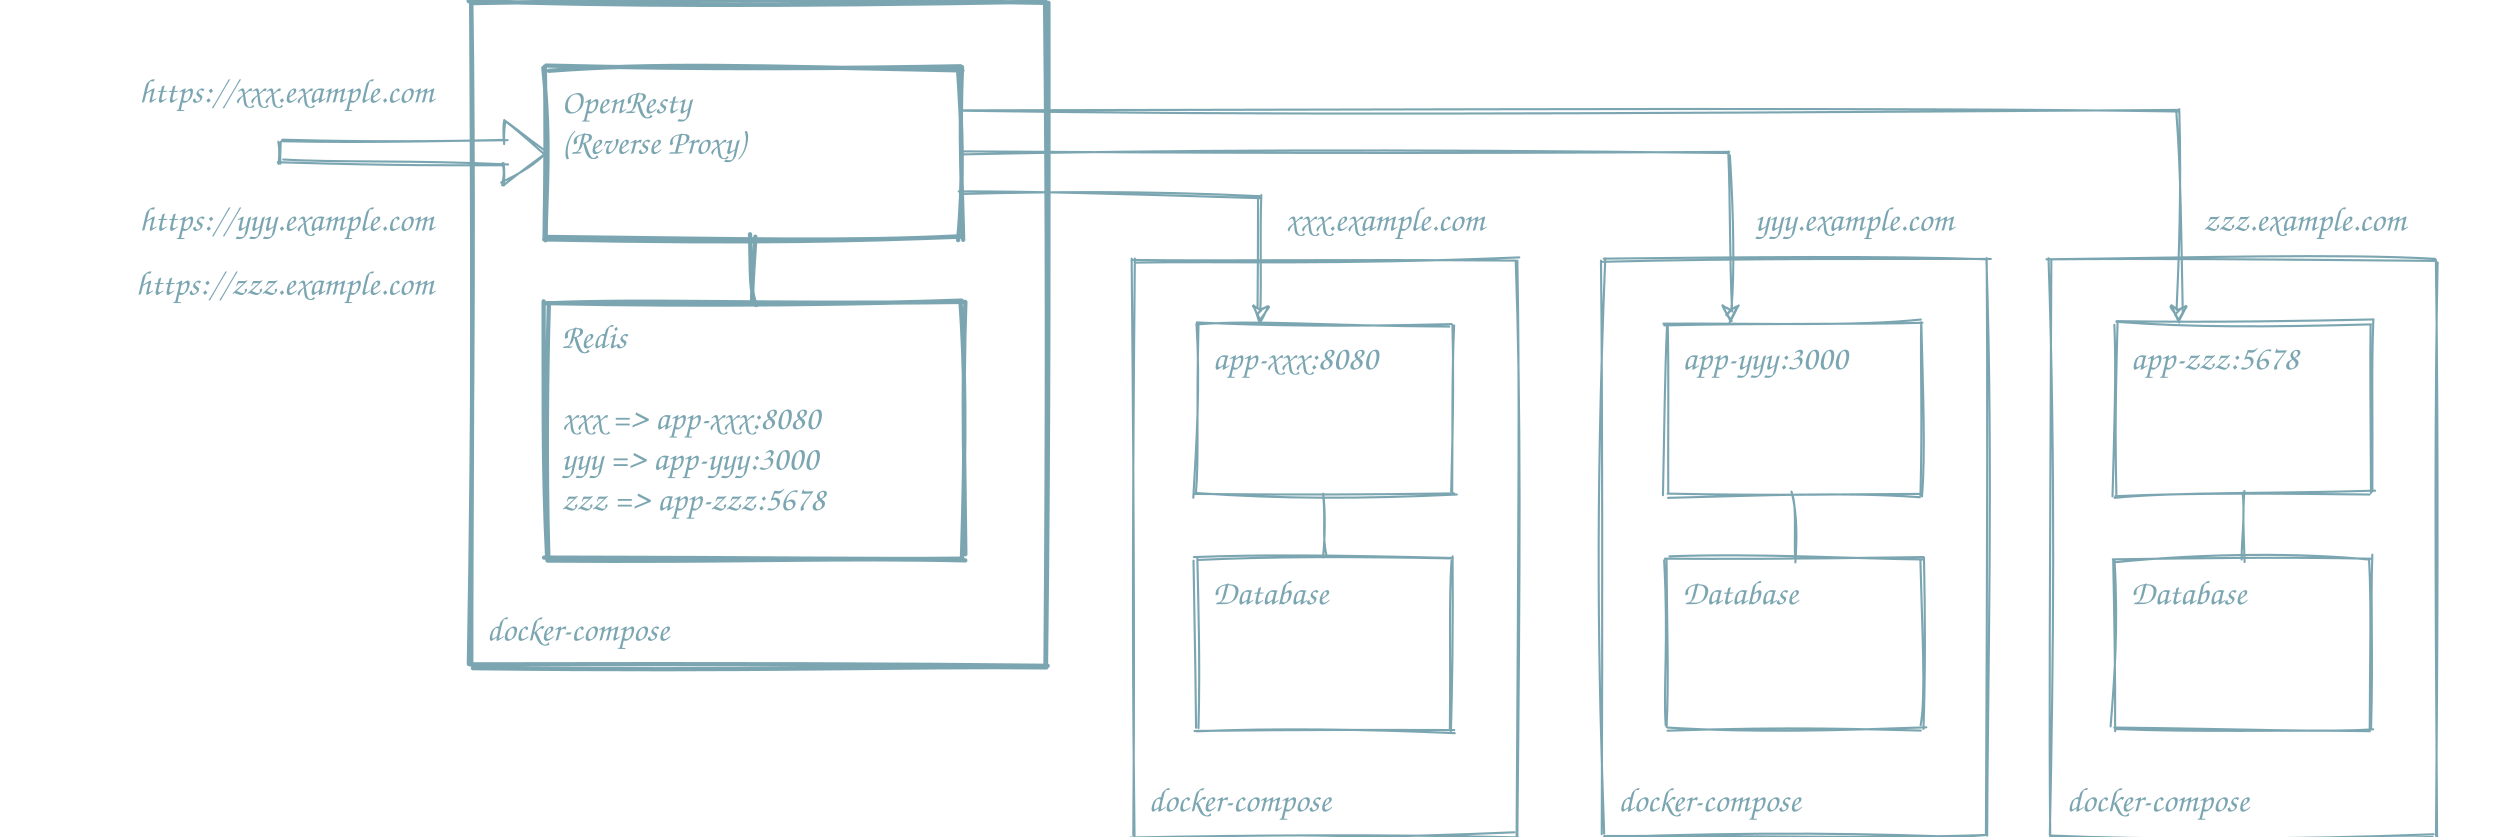
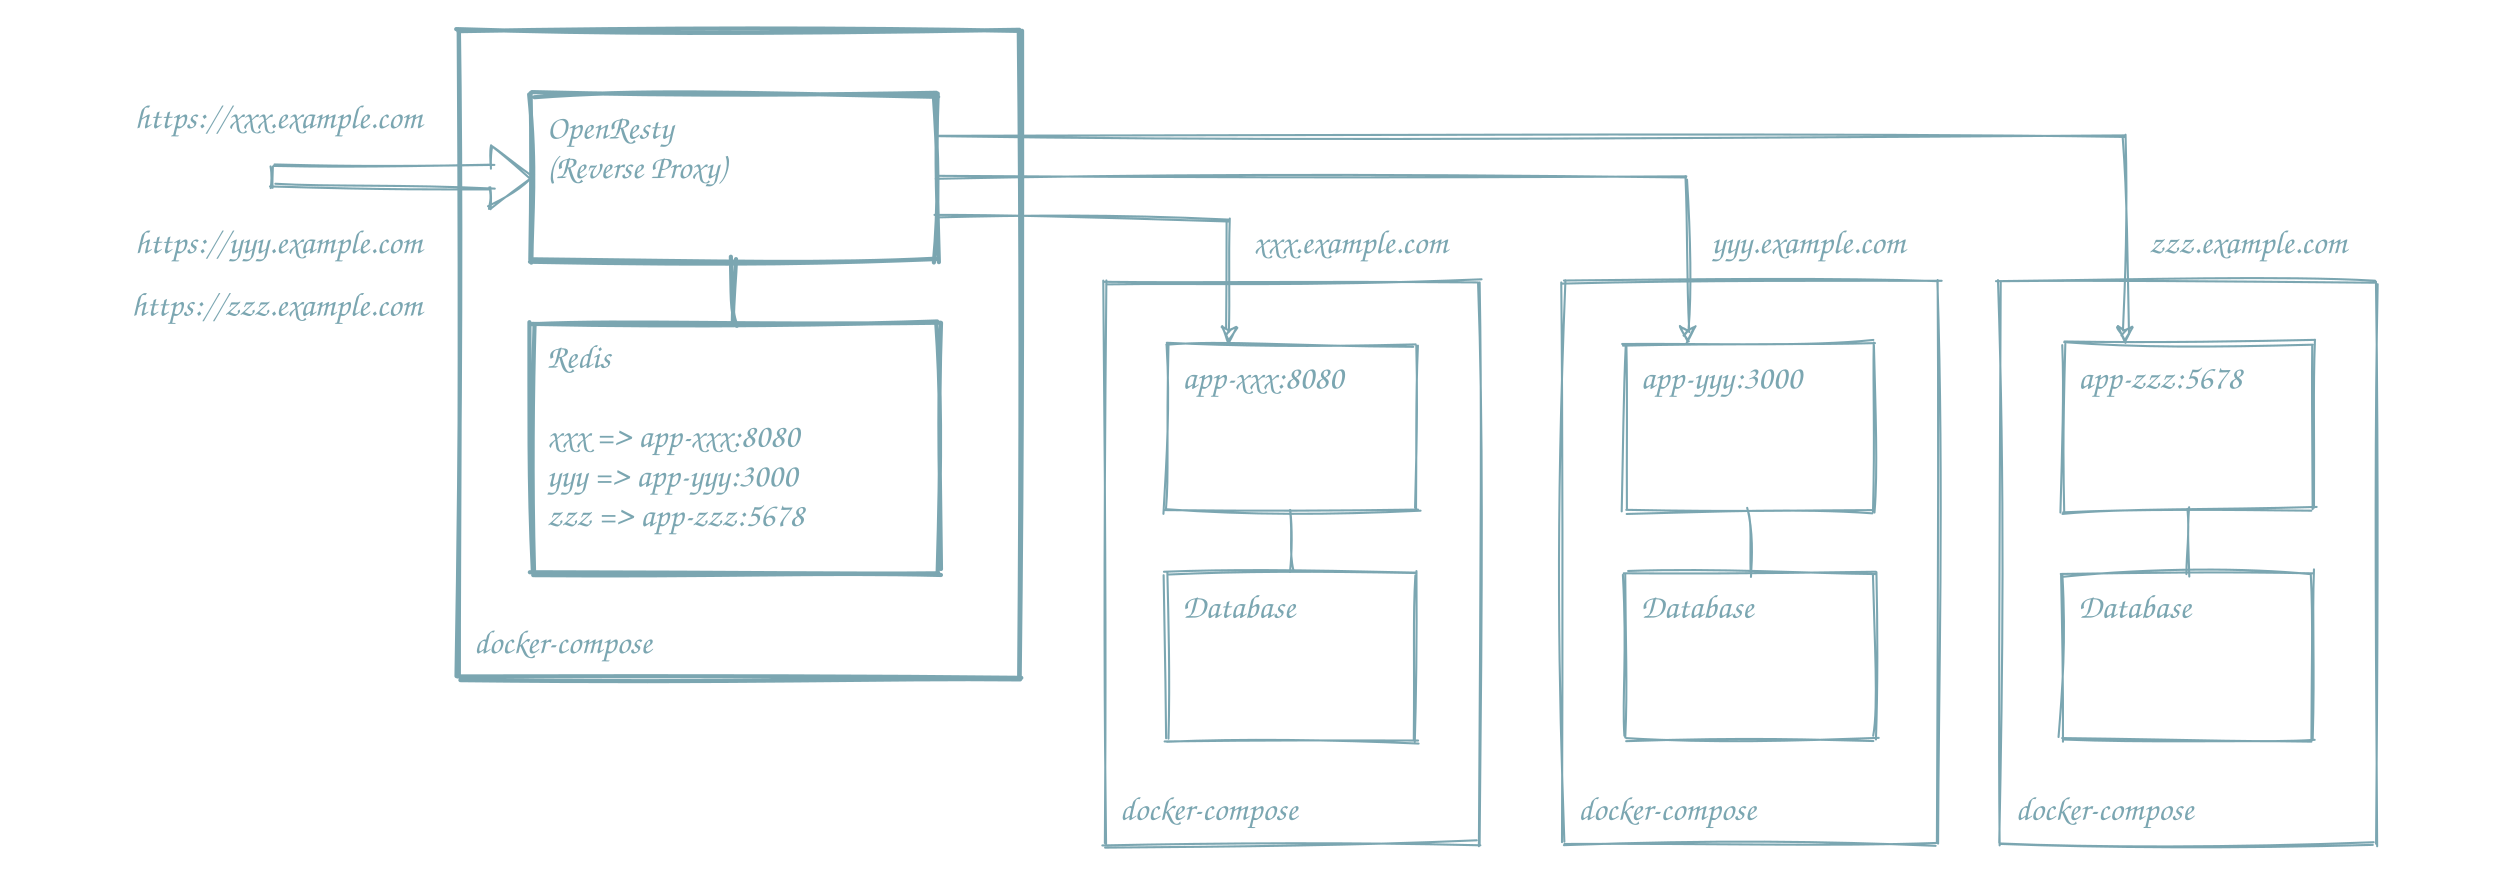
- <svg xmlns="http://www.w3.org/2000/svg" version="1.1" width="1171px" height="392px" viewBox="-0.5 -0.5 1171 392" content="&lt;mxfile host=&quot;Chrome&quot; modified=&quot;2020-09-21T13:29:32.657Z&quot; agent=&quot;5.0 (Macintosh; Intel Mac OS X 10_15_6) AppleWebKit/537.36 (KHTML, like Gecko) Chrome/85.0.418.83 Safari/537.36&quot; etag=&quot;Sdj3ETM9KL_ZyK2_ji6_&quot; version=&quot;13.6.9&quot; type=&quot;device&quot;&gt;&lt;diagram id=&quot;PQGHlLOifOZHGfgAJdTE&quot; name=&quot;ページ1&quot;&gt;7Vvbcqs2FP0az7QPyQAyBj/6kqSnbdozcaY9eVRAsWkE4mAlAX99kRE2uiSxPRDshCejLSEhrbXQYoN7YBKmVwmMF9fER7hnGX7aA9OeZZmmPch/WCQrIi4wisA8CXzeaBuYBSvEg2Wzp8BHS6EhJQTTIBaDHoki5FEhBpOEvIjNHggWR43hHCmBmQexGv038OmCRy3D2Fb8hoL5gg9tlxUhLBvzwHIBffJSCYGLHpgkhNDiKEwnCLPFK9elOO/yldrNhSUooruc8Dv4Bqf/xP9d3f2Mxmbi9hG8OLOKXp4hfuIT9on3iJIzj4QxWSJ+6TQr1yMhT5GPWJdGD4yXNCGPaEIwSdbVwBmPBmMzr3kIMC7jEYkQC5GI6pouHxH12FqxwjNKaJAv/wgH8yiP3RNKSZhXQB7A6IGyk2LoBdH8z3Vp6m4j5ZUVpVsS5wGLj87pZQ54+RKGAWbEnJAw8PKJzmC0zH+uZ9sexvwCijHW8y2JwLpVUeDAsImgtBLiqFwhEiKaZHkTXmv1OUO4RMriy5ZvlsNjiwrVQKkRyDk+33S9pUF+wJmwByuAwoq/YxTdoJwHPSsXNBsZjH+5QfkkGUeM7wlJs19bJwtlaLfAlEZY4dgCKxyVFebQVlnhNkWKvkKKG+QHywohKodpmuZt180Gc7quM2Acn7E4GLkGu8pN4yzLtI1ZHIyAYVQbr1YrbWMWByN74LgdDRukoenuyEPTaoqItkJEBXEU+SO2+YtAvrl6uuXWIZ8vZZL9YKCd22XxjhNhXZimHNGilPEShvcIj6H3OF/TUeLZ66QUmLYHxEvylHjofT1TmMwRfX8zQL5glFTCVAhha3arMpYgDGnwLNorHUf4CN9JkM9sw0cbiJsl6Es0K+bNz6raIbkjV+zIGkodFQujdLSm7Gbah7N4sBeLPQyXy5yzYLygIeZsOJRSDWihqoSKMF7RgsjpBYzZSA8YpXy6r7P6xNhq2iLJTNmynQpbne45YZ/nhBo2XlumzkCz8boa6m6cYu0br6uQQLZ0X9N41YG2pG9zqEHb0qDdmN0fKmBPIYX38Ai0/nlgBkbbMJcb0ld004d75+GObsQ9KjfiyommwYFuxB1KHcm2pmE3YpbC29c8t++Y04D+KPmdHxd+2bF5cct2Vsiq1C9EYgkqMd5RCePdjC8JSeiCzEkE8cU2KupBvI8frg5wkupQ7s2yj9pVHQP5EVXOhNSojrF7eXv5x8Od6bgv9q0Br43RmSqOzqs369Udp1WvriOB+mJHzqh2Ju5AtF2jTa+uA1t9X9N59dph/livroNZfQPTWXXBjLyhDcGMvHHDPBIzYhqDmry6uck5foBZ1y2smuju7EizdmQoJ5PatyNq/rh7Z1vTPmUa5rH5ETVR3PmR+nFu35CoOeLOkLxrSNwdDYlzXIbEcuoyJJt8SEuGZM+U99FnDz9/8vD4/XofSJ9JyTm/nV/0S6l1U7ZkTYvjk6XWra+pjuPaPGpThytb3ebUcYdfpjizzyZXBv52fTv6ee/+pUmtLyhl/0QYsaGsyzRNz1EKwxij8/zxVlFObvWooobSF6kOt7SpSYGIYmbDwPfXXBPptZOkXtNiVWo1uFZpr9d8xWwZmq9H6/h4VIugmhcXEcyyrEPwLQRN0DaEarZbhHC1WnUQvgmhJh/0sRCqmeyGQOMP+CeImWnIHwBqhGf2NZt2Y6ipH943dLc8XdTkT2zaB01NvzdkUk4XtMEOW1xdoOXF7V8+C1u6/eMsuPgf&lt;/diagram&gt;&lt;/mxfile&gt;">
-   <defs />
-   <g>
+ <svg xmlns="http://www.w3.org/2000/svg" version="1.1" width="1200px" height="420px" viewBox="0 0 1200 420" content="&lt;mxfile host=&quot;Chrome&quot; modified=&quot;2020-09-21T13:29:32.657Z&quot; agent=&quot;5.0 (Macintosh; Intel Mac OS X 10_15_6) AppleWebKit/537.36 (KHTML, like Gecko) Chrome/85.0.418.83 Safari/537.36&quot; etag=&quot;Sdj3ETM9KL_ZyK2_ji6_&quot; version=&quot;13.6.9&quot; type=&quot;device&quot;&gt;&lt;diagram id=&quot;PQGHlLOifOZHGfgAJdTE&quot; name=&quot;ページ1&quot;&gt;7Vvbcqs2FP0az7QPyQAyBj/6kqSnbdozcaY9eVRAsWkE4mAlAX99kRE2uiSxPRDshCejLSEhrbXQYoN7YBKmVwmMF9fER7hnGX7aA9OeZZmmPch/WCQrIi4wisA8CXzeaBuYBSvEg2Wzp8BHS6EhJQTTIBaDHoki5FEhBpOEvIjNHggWR43hHCmBmQexGv038OmCRy3D2Fb8hoL5gg9tlxUhLBvzwHIBffJSCYGLHpgkhNDiKEwnCLPFK9elOO/yldrNhSUooruc8Dv4Bqf/xP9d3f2Mxmbi9hG8OLOKXp4hfuIT9on3iJIzj4QxWSJ+6TQr1yMhT5GPWJdGD4yXNCGPaEIwSdbVwBmPBmMzr3kIMC7jEYkQC5GI6pouHxH12FqxwjNKaJAv/wgH8yiP3RNKSZhXQB7A6IGyk2LoBdH8z3Vp6m4j5ZUVpVsS5wGLj87pZQ54+RKGAWbEnJAw8PKJzmC0zH+uZ9sexvwCijHW8y2JwLpVUeDAsImgtBLiqFwhEiKaZHkTXmv1OUO4RMriy5ZvlsNjiwrVQKkRyDk+33S9pUF+wJmwByuAwoq/YxTdoJwHPSsXNBsZjH+5QfkkGUeM7wlJs19bJwtlaLfAlEZY4dgCKxyVFebQVlnhNkWKvkKKG+QHywohKodpmuZt180Gc7quM2Acn7E4GLkGu8pN4yzLtI1ZHIyAYVQbr1YrbWMWByN74LgdDRukoenuyEPTaoqItkJEBXEU+SO2+YtAvrl6uuXWIZ8vZZL9YKCd22XxjhNhXZimHNGilPEShvcIj6H3OF/TUeLZ66QUmLYHxEvylHjofT1TmMwRfX8zQL5glFTCVAhha3arMpYgDGnwLNorHUf4CN9JkM9sw0cbiJsl6Es0K+bNz6raIbkjV+zIGkodFQujdLSm7Gbah7N4sBeLPQyXy5yzYLygIeZsOJRSDWihqoSKMF7RgsjpBYzZSA8YpXy6r7P6xNhq2iLJTNmynQpbne45YZ/nhBo2XlumzkCz8boa6m6cYu0br6uQQLZ0X9N41YG2pG9zqEHb0qDdmN0fKmBPIYX38Ai0/nlgBkbbMJcb0ld004d75+GObsQ9KjfiyommwYFuxB1KHcm2pmE3YpbC29c8t++Y04D+KPmdHxd+2bF5cct2Vsiq1C9EYgkqMd5RCePdjC8JSeiCzEkE8cU2KupBvI8frg5wkupQ7s2yj9pVHQP5EVXOhNSojrF7eXv5x8Od6bgv9q0Br43RmSqOzqs369Udp1WvriOB+mJHzqh2Ju5AtF2jTa+uA1t9X9N59dph/livroNZfQPTWXXBjLyhDcGMvHHDPBIzYhqDmry6uck5foBZ1y2smuju7EizdmQoJ5PatyNq/rh7Z1vTPmUa5rH5ETVR3PmR+nFu35CoOeLOkLxrSNwdDYlzXIbEcuoyJJt8SEuGZM+U99FnDz9/8vD4/XofSJ9JyTm/nV/0S6l1U7ZkTYvjk6XWra+pjuPaPGpThytb3ebUcYdfpjizzyZXBv52fTv6ee/+pUmtLyhl/0QYsaGsyzRNz1EKwxij8/zxVlFObvWooobSF6kOt7SpSYGIYmbDwPfXXBPptZOkXtNiVWo1uFZpr9d8xWwZmq9H6/h4VIugmhcXEcyyrEPwLQRN0DaEarZbhHC1WnUQvgmhJh/0sRCqmeyGQOMP+CeImWnIHwBqhGf2NZt2Y6ipH943dLc8XdTkT2zaB01NvzdkUk4XtMEOW1xdoOXF7V8+C1u6/eMsuPgf&lt;/diagram&gt;&lt;/mxfile&gt;">
+   <g transform="matrix(1, 0, 0, 1, 0, 14)">
    <path d="M 218.98 -0.03 C 287.99 2.18 357.13 2.5 489.29 0.3 M 219.97 0.96 C 315.66 -0.71 409.66 -0.74 489.23 0.84 M 489.01 0.62 C 490.1 100.94 490.09 202.49 489.2 310.9 M 490.59 0.79 C 490.61 98.3 490.85 197.25 489.46 310.63 M 489.64 312.11 C 423.89 311.42 356.47 313.98 221 312.47 M 490.22 311.36 C 419.38 310.63 348.93 310.44 219.57 310.69 M 219.12 310.53 C 221.29 189 221.3 66.34 220.28 0.68 M 220.25 310.68 C 220.15 243.64 221.29 175.42 220.18 0.77" fill="none" stroke="#7ba6b1" stroke-width="2" stroke-linejoin="round" stroke-linecap="round" stroke-miterlimit="10" pointer-events="none" />
    <g fill="#7BA6B1" font-family="Comic Sans MS" pointer-events="none" font-size="16px">
-       <text x="227.5" y="299.5">docker-compose</text>
+       <text x="227.5" y="299.5" style="white-space: pre;">docker-compose</text>
    </g>
    <path d="M 256.56 32.66 C 305.84 28.89 352.24 30.4 450.31 32.5 M 255.31 30.21 C 328.09 32.09 401.28 31.47 449.43 30.54 M 448.15 30.72 C 450.21 59.81 450.88 84.77 448.27 111.99 M 450.11 30.91 C 448.81 60.97 450.18 91.99 450.66 111.83 M 448.59 110.2 C 398.29 112.79 347.16 111.51 256.11 110.48 M 450.34 110.32 C 402.74 112.09 357.67 113.58 254.39 111.64 M 255.05 112.06 C 255.27 88.62 257.55 66.55 253.99 31.34 M 254.56 110.56 C 255.09 79.66 255.18 50.53 254.69 30.66" fill="none" stroke="#7ba6b1" stroke-width="2" stroke-linejoin="round" stroke-linecap="round" stroke-miterlimit="10" pointer-events="none" />
    <g fill="#7BA6B1" font-family="Comic Sans MS" pointer-events="none" font-size="16px">
-       <text x="262.5" y="52.5">OpenResty</text>
-       <text x="262.5" y="71.5">(Reverse Proxy)</text>
+       <text x="262.5" y="52.5" style="white-space: pre;">OpenResty</text>
+       <text x="262.5" y="71.5" style="white-space: pre;">(Reverse Proxy)</text>
    </g>
    <path d="M 255.41 141.62 C 303.53 139.6 353.68 142.22 451.51 140.9 M 255.67 141.47 C 331.7 143.01 408.69 141.82 449.85 140.3 M 451.69 140.98 C 450.08 184.92 451.44 226.88 451.67 259.12 M 449.41 141.11 C 451.49 170.69 451.87 202.19 450.06 261.18 M 451.65 261.99 C 394.26 260.58 341.37 262.75 255.95 262.07 M 450.39 261.18 C 408.35 261.63 366.86 260.84 254.33 260.68 M 256.33 259.78 C 255.15 217.51 255.69 171.56 256.58 142.14 M 255.78 260.56 C 253.65 219.02 254.24 178.66 254.13 140.65" fill="none" stroke="#7ba6b1" stroke-width="2" stroke-linejoin="round" stroke-linecap="round" stroke-miterlimit="10" pointer-events="none" />
    <g fill="#7BA6B1" font-family="Comic Sans MS" pointer-events="none" font-size="16px">
-       <text x="262.5" y="162.5">Redis</text>
-       <text x="262.5" y="200.5">xxx =&gt; app-xxx:8080</text>
-       <text x="262.5" y="219.5">yyy =&gt; app-yyy:3000</text>
-       <text x="262.5" y="238.5">zzz =&gt; app-zzz:5678</text>
+       <text x="262.5" y="162.5" style="white-space: pre;">Redis</text>
+       <text x="262.5" y="200.5" style="white-space: pre;">xxx =&gt; app-xxx:8080</text>
+       <text x="262.5" y="219.5" style="white-space: pre;">yyy =&gt; app-yyy:3000</text>
+       <text x="262.5" y="238.5" style="white-space: pre;">zzz =&gt; app-zzz:5678</text>
    </g>
    <path d="M 351.53 141.9 M 353.68 142.4 C 350.68 136.08 351.33 127.2 350.81 109.23 M 351.75 141.5 C 351.8 130.49 353.07 117.54 353.29 110.38" fill="none" stroke="#7ba6b1" stroke-width="2" stroke-linejoin="round" stroke-linecap="round" stroke-miterlimit="10" pointer-events="none" />
    <path d="M 129.53 77.24 M 129.93 76.28 C 130.35 73.48 130.56 69.91 129.87 65.89 M 130.84 76.15 C 130.61 72.81 130.91 70.03 130.98 65.96 M 131.77 64.94 C 154.19 65.48 178.29 66.13 237.29 65.15 M 131.34 65.64 C 151.06 66.03 173.96 66.35 235.58 65.04 M 235.64 66.97 C 235.45 61.59 235.84 58.44 236.19 56.55 M 235.48 65.49 C 235.46 62.39 235.03 58.97 235.71 55.74 M 236.98 56.87 C 238.48 58.04 243.11 61.62 253.99 71.35 M 235.73 55.86 C 239.92 58.58 244.79 62.88 255.08 70.3 M 256.33 69.78 C 251 76.47 242.43 80.96 234.25 84.99 M 255.44 71.09 C 249.03 75.89 243.75 79.56 235.4 86.29 M 234.72 86.29 C 234.77 84.52 236.3 81.27 234.87 75.93 M 235.49 86.42 C 235.72 82.65 235.81 79.4 235.37 75.92 M 237.48 76.54 C 194.24 74.43 157.25 75.72 132.18 74.21 M 234.84 76.92 C 212.46 76.88 188.86 77.26 129.6 75.49" fill="none" stroke="#7ba6b1" stroke-linejoin="round" stroke-linecap="round" stroke-miterlimit="10" pointer-events="none" />
    <path d="M 530.99 122.51 C 575.8 121.77 621.46 123.71 711.13 120.07 M 529.72 121.27 C 576.63 121.81 622.18 120.92 709.11 121.56 M 710.23 121.57 C 711.25 177.48 710.81 236.89 709.87 392.18 M 709.46 121.56 C 711.94 190.48 711.52 259.99 710.22 391.19 M 708.81 389.35 C 651.04 391.84 593.69 392.38 530.46 392.86 M 710.56 391.74 C 649.31 390.23 586.69 390.63 529.14 391.81 M 530.91 390.95 C 530.18 331.32 529.67 269.48 531.06 120.62 M 530.34 390.65 C 530.8 327.19 530.88 261.69 529.57 120.7" fill="none" stroke="#7ba6b1" stroke-linejoin="round" stroke-linecap="round" stroke-miterlimit="10" pointer-events="none" />
    <g fill="#7BA6B1" font-family="Comic Sans MS" pointer-events="none" font-size="16px">
-       <text x="537.5" y="379.5">docker-compose</text>
+       <text x="537.5" y="379.5" style="white-space: pre;">docker-compose</text>
    </g>
    <path d="M 559.84 151.47 C 588.39 149.14 618.73 152.19 678.34 152.47 M 560.07 150.53 C 593.13 152.08 627.39 152.62 679.53 151.31 M 679.83 151.98 C 680.26 170.96 680.39 188.57 679.23 229.64 M 680.6 151.91 C 679.48 177.03 679.97 203.85 679.69 230.59 M 681.86 231.13 C 637.61 233.24 599.08 233.24 560.29 230.46 M 680.62 230.6 C 641.63 231.19 603.31 231.32 559.08 230.85 M 558.45 232.65 C 560.07 204.26 561.69 180 559.95 151.31 M 559.65 230.55 C 561.15 213.88 559.77 198.02 560.89 150.6" fill="none" stroke="#7ba6b1" stroke-linejoin="round" stroke-linecap="round" stroke-miterlimit="10" pointer-events="none" />
    <g fill="#7BA6B1" font-family="Comic Sans MS" pointer-events="none" font-size="16px">
-       <text x="567.5" y="172.5">app-xxx:8080</text>
+       <text x="567.5" y="172.5" style="white-space: pre;">app-xxx:8080</text>
    </g>
    <path d="M 558.7 260.44 C 590.07 259.26 620.17 259.42 679.54 260.86 M 560.42 261.79 C 595.13 260.18 631.6 260.14 679.95 261.06 M 679.37 262.23 C 678.19 281.59 679.01 301.73 678.62 340.77 M 679.9 260.12 C 680.18 292.64 679.68 323.82 679.1 341.95 M 680.91 342.92 C 638.76 341.03 595.63 340.49 560.13 342.05 M 680.68 341.46 C 645.44 341.39 608.89 341.25 559.02 341.89 M 559.73 340.37 C 559.55 323.78 559.44 310.29 558.54 262.11 M 560.87 340.55 C 561.69 311.12 560.81 281.92 560.33 260.59" fill="none" stroke="#7ba6b1" stroke-linejoin="round" stroke-linecap="round" stroke-miterlimit="10" pointer-events="none" />
    <g fill="#7BA6B1" font-family="Comic Sans MS" pointer-events="none" font-size="16px">
-       <text x="567.5" y="282.5">Database</text>
+       <text x="567.5" y="282.5" style="white-space: pre;">Database</text>
    </g>
    <path d="M 621.87 259.16 M 620.88 259.98 C 618.67 250.27 620.55 243.87 619.25 230.78 M 619.2 260.52 C 620.22 250.96 620.29 239.31 619.33 230.85" fill="none" stroke="#7ba6b1" stroke-linejoin="round" stroke-linecap="round" stroke-miterlimit="10" pointer-events="none" />
    <path d="M 451.87 89.5 M 448.56 89.14 C 481.66 89.13 514.81 90 589.68 92.32 M 450.64 90.33 C 490.69 89.35 533.22 88.72 589.51 91.39 M 588.77 91.82 C 588.81 112.5 588.63 130.76 588.54 143.48 M 590.29 90.9 C 589.61 110.62 590.4 128.72 589.85 145.23" fill="none" stroke="#7ba6b1" stroke-linejoin="round" stroke-linecap="round" stroke-miterlimit="10" pointer-events="none" />
    <path d="M 586.74 142.6 C 586.74 142.6 586.74 142.6 586.74 142.6 M 586.74 142.6 C 586.74 142.6 586.74 142.6 586.74 142.6 M 588.56 146.76 C 588.75 146.27 589.22 145.82 590.18 144.46 M 588.55 146.83 C 588.95 146.2 589.24 145.83 590.43 144.5" fill="none" stroke="#7ba6b1" stroke-linejoin="round" stroke-linecap="round" stroke-miterlimit="10" pointer-events="none" />
    <path d="M 589.7 151.08 M 589.59 150.63 C 588.43 148.42 588.25 145.61 586.52 142.92 M 590.03 149.96 C 588.76 147.09 587.25 144.6 586.6 142.67 M 586.56 142.96 C 587.8 143.08 588.31 143.98 590.21 144.74 M 586.38 142.97 C 587.82 143.48 589.22 144.2 590.16 144.8 M 590 144.63 C 590.92 143.77 592.34 143.62 593.37 143.19 M 590.18 144.57 C 591 144.25 592.15 143.39 593.4 142.9 M 593.92 143.36 C 592.82 144.81 592.49 145.61 589.72 149.3 M 593.81 143.2 C 592.43 144.69 592.34 146.12 590.06 150.07" fill="none" stroke="#7ba6b1" stroke-linejoin="round" stroke-linecap="round" stroke-miterlimit="10" pointer-events="none" />
    <path d="M 749.8 122.14 C 816.82 120.39 885.61 120.86 931.99 120.78 M 750.71 120.65 C 816.26 119.95 883.25 119.24 929.56 120.94 M 929.96 121.44 C 933.21 219.79 930.49 316.09 930.28 390.91 M 930.07 120.41 C 930.43 176.49 930.45 233.05 929.71 390.4 M 929.67 390.61 C 878.2 392.43 825.15 390.72 750.99 391.1 M 929.08 391.99 C 875.49 389.78 823.57 389.01 750.68 391.68 M 750.89 390 C 748.21 314.74 746.58 238.93 751.41 120.5 M 749.76 390.22 C 750.12 287.62 750.08 185.2 749.4 121.58" fill="none" stroke="#7ba6b1" stroke-linejoin="round" stroke-linecap="round" stroke-miterlimit="10" pointer-events="none" />
    <g fill="#7BA6B1" font-family="Comic Sans MS" pointer-events="none" font-size="16px">
-       <text x="757.5" y="379.5">docker-compose</text>
+       <text x="757.5" y="379.5" style="white-space: pre;">docker-compose</text>
    </g>
    <path d="M 778.65 151.1 C 826.03 150.86 868.12 152.44 899.2 149.17 M 779.06 151.91 C 826.16 150.82 873.27 151.53 899.98 150.69 M 899.48 151.81 C 900.21 182.34 901.44 212.42 899.75 232.01 M 899.39 150.44 C 898.98 172.43 900.02 195.97 899.04 231.59 M 898.72 232.4 C 862.83 229.85 826.67 231.59 780.82 232.7 M 899.13 230.85 C 867.17 230.87 834.9 231.83 780.62 230.72 M 778.42 231.45 C 779.09 201.51 779.28 173.82 780.39 151.15 M 780.91 230.01 C 780.75 203.28 781.21 176.19 780.67 151.73" fill="none" stroke="#7ba6b1" stroke-linejoin="round" stroke-linecap="round" stroke-miterlimit="10" pointer-events="none" />
    <g fill="#7BA6B1" font-family="Comic Sans MS" pointer-events="none" font-size="16px">
-       <text x="787.5" y="172.5">app-yyy:3000</text>
+       <text x="787.5" y="172.5" style="white-space: pre;">app-yyy:3000</text>
    </g>
    <path d="M 781.51 260.07 C 823.72 258.58 869.56 261.26 900.4 261.56 M 779.41 261.18 C 806.16 261.31 831.48 261.46 900.4 260.44 M 899.02 262.06 C 899.74 292.97 901.66 325.58 899.14 339.14 M 900.69 260.64 C 901.27 288.04 901.34 315.94 900.45 340.94 M 901.77 340.18 C 859.98 341.64 823.23 342.84 780.66 340.3 M 899.19 341.7 C 870.97 341.07 840.48 339.76 780.56 341.76 M 779.7 339.16 C 778.57 321.04 781.03 300.11 778.99 261.95 M 780.13 340 C 781.28 316.52 780.24 292.08 780.11 261.72" fill="none" stroke="#7ba6b1" stroke-linejoin="round" stroke-linecap="round" stroke-miterlimit="10" pointer-events="none" />
    <g fill="#7BA6B1" font-family="Comic Sans MS" pointer-events="none" font-size="16px">
-       <text x="787.5" y="282.5">Database</text>
+       <text x="787.5" y="282.5" style="white-space: pre;">Database</text>
    </g>
    <path d="M 841.49 262.83 M 840.46 262.92 C 841.08 253.15 841.55 240.83 838.65 229.77 M 840.28 260.51 C 839.99 248.34 840.89 236.71 839.13 231.57" fill="none" stroke="#7ba6b1" stroke-linejoin="round" stroke-linecap="round" stroke-miterlimit="10" pointer-events="none" />
    <path d="M 958.08 120.96 C 1027.23 120.18 1094.82 118.19 1140.02 120.74 M 960.46 120.97 C 1008.67 120.53 1059.12 120.97 1139.66 121.7 M 1141.28 122.42 C 1140.04 186.4 1140.04 253.62 1141.03 392.2 M 1140.46 121.19 C 1141.81 215.37 1141.14 310.61 1140.52 391 M 1138.93 391.54 C 1073.25 393.37 1008.53 392.94 960.17 391.09 M 1139.36 390.27 C 1071.73 392.93 1003.91 392.8 960.38 390.88 M 959.64 390.47 C 961.35 307.4 962.33 219.68 959.03 120.47 M 959.83 391.78 C 959.27 336.33 959.65 283.43 960.34 121.53" fill="none" stroke="#7ba6b1" stroke-linejoin="round" stroke-linecap="round" stroke-miterlimit="10" pointer-events="none" />
    <g fill="#7BA6B1" font-family="Comic Sans MS" pointer-events="none" font-size="16px">
-       <text x="967.5" y="379.5">docker-compose</text>
+       <text x="967.5" y="379.5" style="white-space: pre;">docker-compose</text>
    </g>
    <path d="M 990.94 149.92 C 1036.44 150.66 1081.32 149.77 1111.23 149.13 M 990.82 150.24 C 1026.17 152.9 1060.32 152.76 1110.08 151.45 M 1111.17 149.06 C 1110.26 173.49 1110.94 192.22 1110.71 229.67 M 1109.88 151.44 C 1109.65 168.49 1109.81 185.83 1110.07 230.35 M 1111.98 229.33 C 1062.58 230.82 1019.45 229.84 990 232.68 M 1109.42 231.13 C 1068.18 230.67 1024.79 230.28 990.32 231.93 M 990.82 232.04 C 990.49 213.15 990.02 199.28 991.35 151.12 M 989 232 C 989.81 201.5 990.8 173.67 989.88 151.67" fill="none" stroke="#7ba6b1" stroke-linejoin="round" stroke-linecap="round" stroke-miterlimit="10" pointer-events="none" />
    <g fill="#7BA6B1" font-family="Comic Sans MS" pointer-events="none" font-size="16px">
-       <text x="997.5" y="172.5">app-zzz:5678</text>
+       <text x="997.5" y="172.5" style="white-space: pre;">app-zzz:5678</text>
    </g>
    <path d="M 989.8 262.89 C 1034.12 258.38 1078.77 258.6 1108.44 261.53 M 989.17 261.5 C 1028.17 260.99 1066.53 260.29 1110.5 261.21 M 1110.7 259.31 C 1109.79 284.12 1111.16 305.38 1110.1 340.8 M 1109.18 261.65 C 1110.34 284.1 1109.53 307.8 1109.48 341.7 M 1111.04 341.12 C 1087.73 342.61 1060 341.09 989.84 340.28 M 1109.47 341.99 C 1069.98 341.27 1030.36 342.61 990.25 340.97 M 988.1 339.76 C 989.97 316.67 991.76 293.57 989.94 261.92 M 990.22 342 C 990.34 314.75 989.84 287.57 989.32 261.66" fill="none" stroke="#7ba6b1" stroke-linejoin="round" stroke-linecap="round" stroke-miterlimit="10" pointer-events="none" />
    <g fill="#7BA6B1" font-family="Comic Sans MS" pointer-events="none" font-size="16px">
-       <text x="997.5" y="282.5">Database</text>
+       <text x="997.5" y="282.5" style="white-space: pre;">Database</text>
    </g>
    <path d="M 1051.49 260.53 M 1050.86 262.74 C 1050.53 250.46 1049.84 240.71 1050.78 229.48 M 1049.48 261.57 C 1049.49 251.08 1051.06 242.52 1050 230.26" fill="none" stroke="#7ba6b1" stroke-linejoin="round" stroke-linecap="round" stroke-miterlimit="10" pointer-events="none" />
    <path d="M 448.16 72.5 M 449.16 71.83 C 546.4 69.82 644.73 69.15 809.27 71.18 M 449.95 70.4 C 555.57 71.1 660.72 71.51 809.45 70.64 M 809.77 72.22 C 811.52 99.6 811.98 127.62 810.54 143.56 M 809.02 70.53 C 810.09 95.56 809.55 120.67 810.85 145.41" fill="none" stroke="#7ba6b1" stroke-linejoin="round" stroke-linecap="round" stroke-miterlimit="10" pointer-events="none" />
    <path d="M 806.53 142.85 C 806.53 142.85 806.53 142.85 806.53 142.85 M 806.53 142.85 C 806.53 142.85 806.53 142.85 806.53 142.85 M 808.24 147.19 C 808.63 146.67 809.31 145.94 810.49 144.51 M 808.11 147 C 808.74 146.16 809.64 145.4 810.22 144.61" fill="none" stroke="#7ba6b1" stroke-linejoin="round" stroke-linecap="round" stroke-miterlimit="10" pointer-events="none" />
    <path d="M 811.7 151.43 M 810.61 149.86 C 808.88 147.42 806.69 144.27 806.34 142.46 M 810.19 150.02 C 808.91 147.54 807.89 145.86 806.39 142.79 M 806.75 143.2 C 807.8 143.43 808.54 143.54 809.96 144.85 M 806.57 142.69 C 807.34 143.32 808.4 143.99 810.08 144.56 M 809.91 144.69 C 810.66 144.45 811.84 143.45 813.68 142.8 M 809.98 144.45 C 810.93 144.1 811.53 143.95 813.6 142.89 M 813.88 142.57 C 812.4 144.87 811.95 146.82 809.64 150.43 M 813.17 143.19 C 812.25 145.29 810.86 147.7 810.04 149.69" fill="none" stroke="#7ba6b1" stroke-linejoin="round" stroke-linecap="round" stroke-miterlimit="10" pointer-events="none" />
    <path d="M 448.16 52.84 M 450.14 51.19 C 672.8 50.86 896.14 49.69 1019.71 51.73 M 449.74 51.35 C 584.05 53.37 718.72 53.04 1019.72 50.99 M 1018.86 51.46 C 1021.1 80.61 1021.16 110.05 1021.91 146.19 M 1020.26 50.67 C 1021.4 87.26 1020 123.38 1019.01 144.67" fill="none" stroke="#7ba6b1" stroke-linejoin="round" stroke-linecap="round" stroke-miterlimit="10" pointer-events="none" />
    <path d="M 1016.67 142.68 C 1016.67 142.68 1016.67 142.68 1016.67 142.68 M 1016.67 142.68 C 1016.67 142.68 1016.67 142.68 1016.67 142.68 M 1018.32 147.05 C 1018.67 146.36 1019.48 145.76 1020.55 144.51 M 1018.45 146.86 C 1019.18 145.85 1020.07 145.06 1020.29 144.64" fill="none" stroke="#7ba6b1" stroke-linejoin="round" stroke-linecap="round" stroke-miterlimit="10" pointer-events="none" />
    <path d="M 1018.01 149.95 M 1020.23 150.57 C 1019.04 146.32 1016.66 144.87 1016.16 143.06 M 1019.76 149.74 C 1019.14 148.57 1018.48 146.76 1016.73 142.68 M 1016.6 142.51 C 1017.62 143.2 1018.89 144 1019.82 144.7 M 1016.62 142.75 C 1017.59 143.39 1018.9 144.1 1020.12 144.7 M 1019.95 144.48 C 1021.18 143.88 1021.95 143.64 1023.39 143.01 M 1020.01 144.78 C 1020.61 144.04 1021.47 143.99 1023.47 142.81 M 1023.63 143.23 C 1022.43 145.4 1020.95 147.28 1019.98 149.37 M 1023.68 143.15 C 1022.63 144.61 1022.2 146.05 1020.12 149.79" fill="none" stroke="#7ba6b1" stroke-linejoin="round" stroke-linecap="round" stroke-miterlimit="10" pointer-events="none" />
    <g fill="#7BA6B1" font-family="Comic Sans MS" pointer-events="none" text-anchor="end" font-size="16px">
-       <text x="202.5" y="47.5">https://xxx.example.com</text>
+       <text x="202.5" y="47.5" style="white-space: pre;">https://xxx.example.com</text>
    </g>
    <g fill="#7BA6B1" font-family="Comic Sans MS" pointer-events="none" text-anchor="end" font-size="16px">
-       <text x="202.5" y="107.5">https://yyy.example.com</text>
+       <text x="202.5" y="107.5" style="white-space: pre;">https://yyy.example.com</text>
    </g>
    <g fill="#7BA6B1" font-family="Comic Sans MS" pointer-events="none" text-anchor="end" font-size="16px">
-       <text x="202.5" y="137.5">https://zzz.example.com</text>
+       <text x="202.5" y="137.5" style="white-space: pre;">https://zzz.example.com</text>
    </g>
    <g fill="#7BA6B1" font-family="Comic Sans MS" pointer-events="none" font-size="16px">
-       <text x="1031.5" y="107.5">zzz.example.com</text>
+       <text x="1031.5" y="107.5" style="white-space: pre;">zzz.example.com</text>
    </g>
    <g fill="#7BA6B1" font-family="Comic Sans MS" pointer-events="none" font-size="16px">
-       <text x="821.5" y="107.5">yyy.example.com</text>
+       <text x="821.5" y="107.5" style="white-space: pre;">yyy.example.com</text>
    </g>
    <g fill="#7BA6B1" font-family="Comic Sans MS" pointer-events="none" font-size="16px">
-       <text x="601.5" y="107.5">xxx.example.com</text>
+       <text x="601.5" y="107.5" style="white-space: pre;">xxx.example.com</text>
    </g>
  </g>
</svg>
